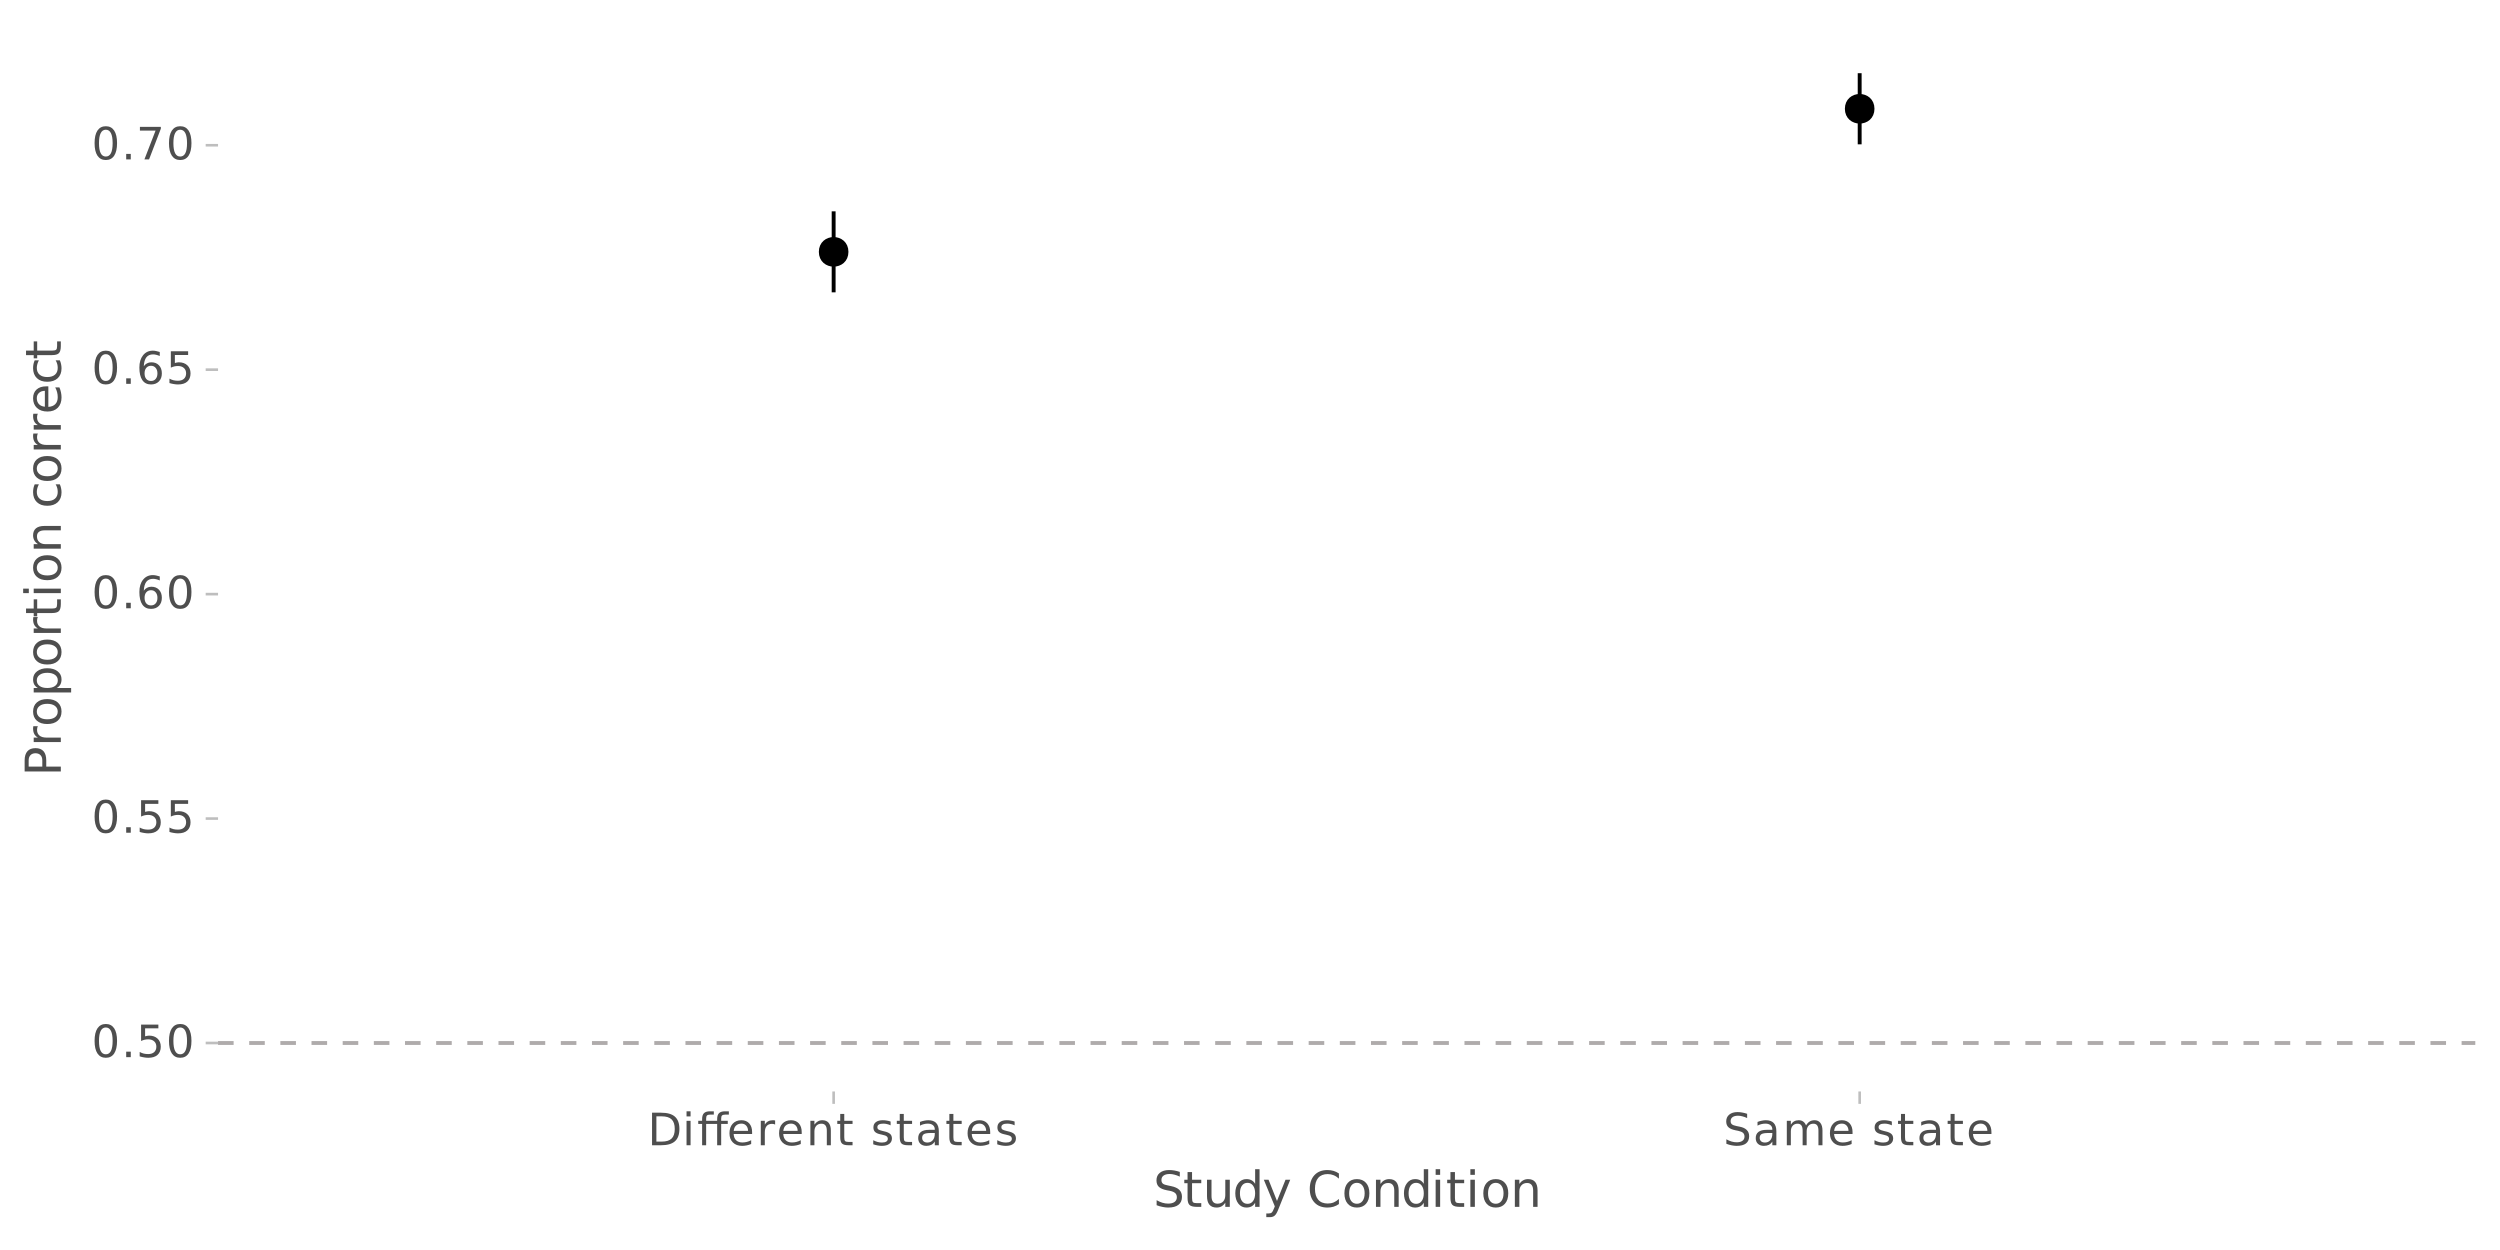
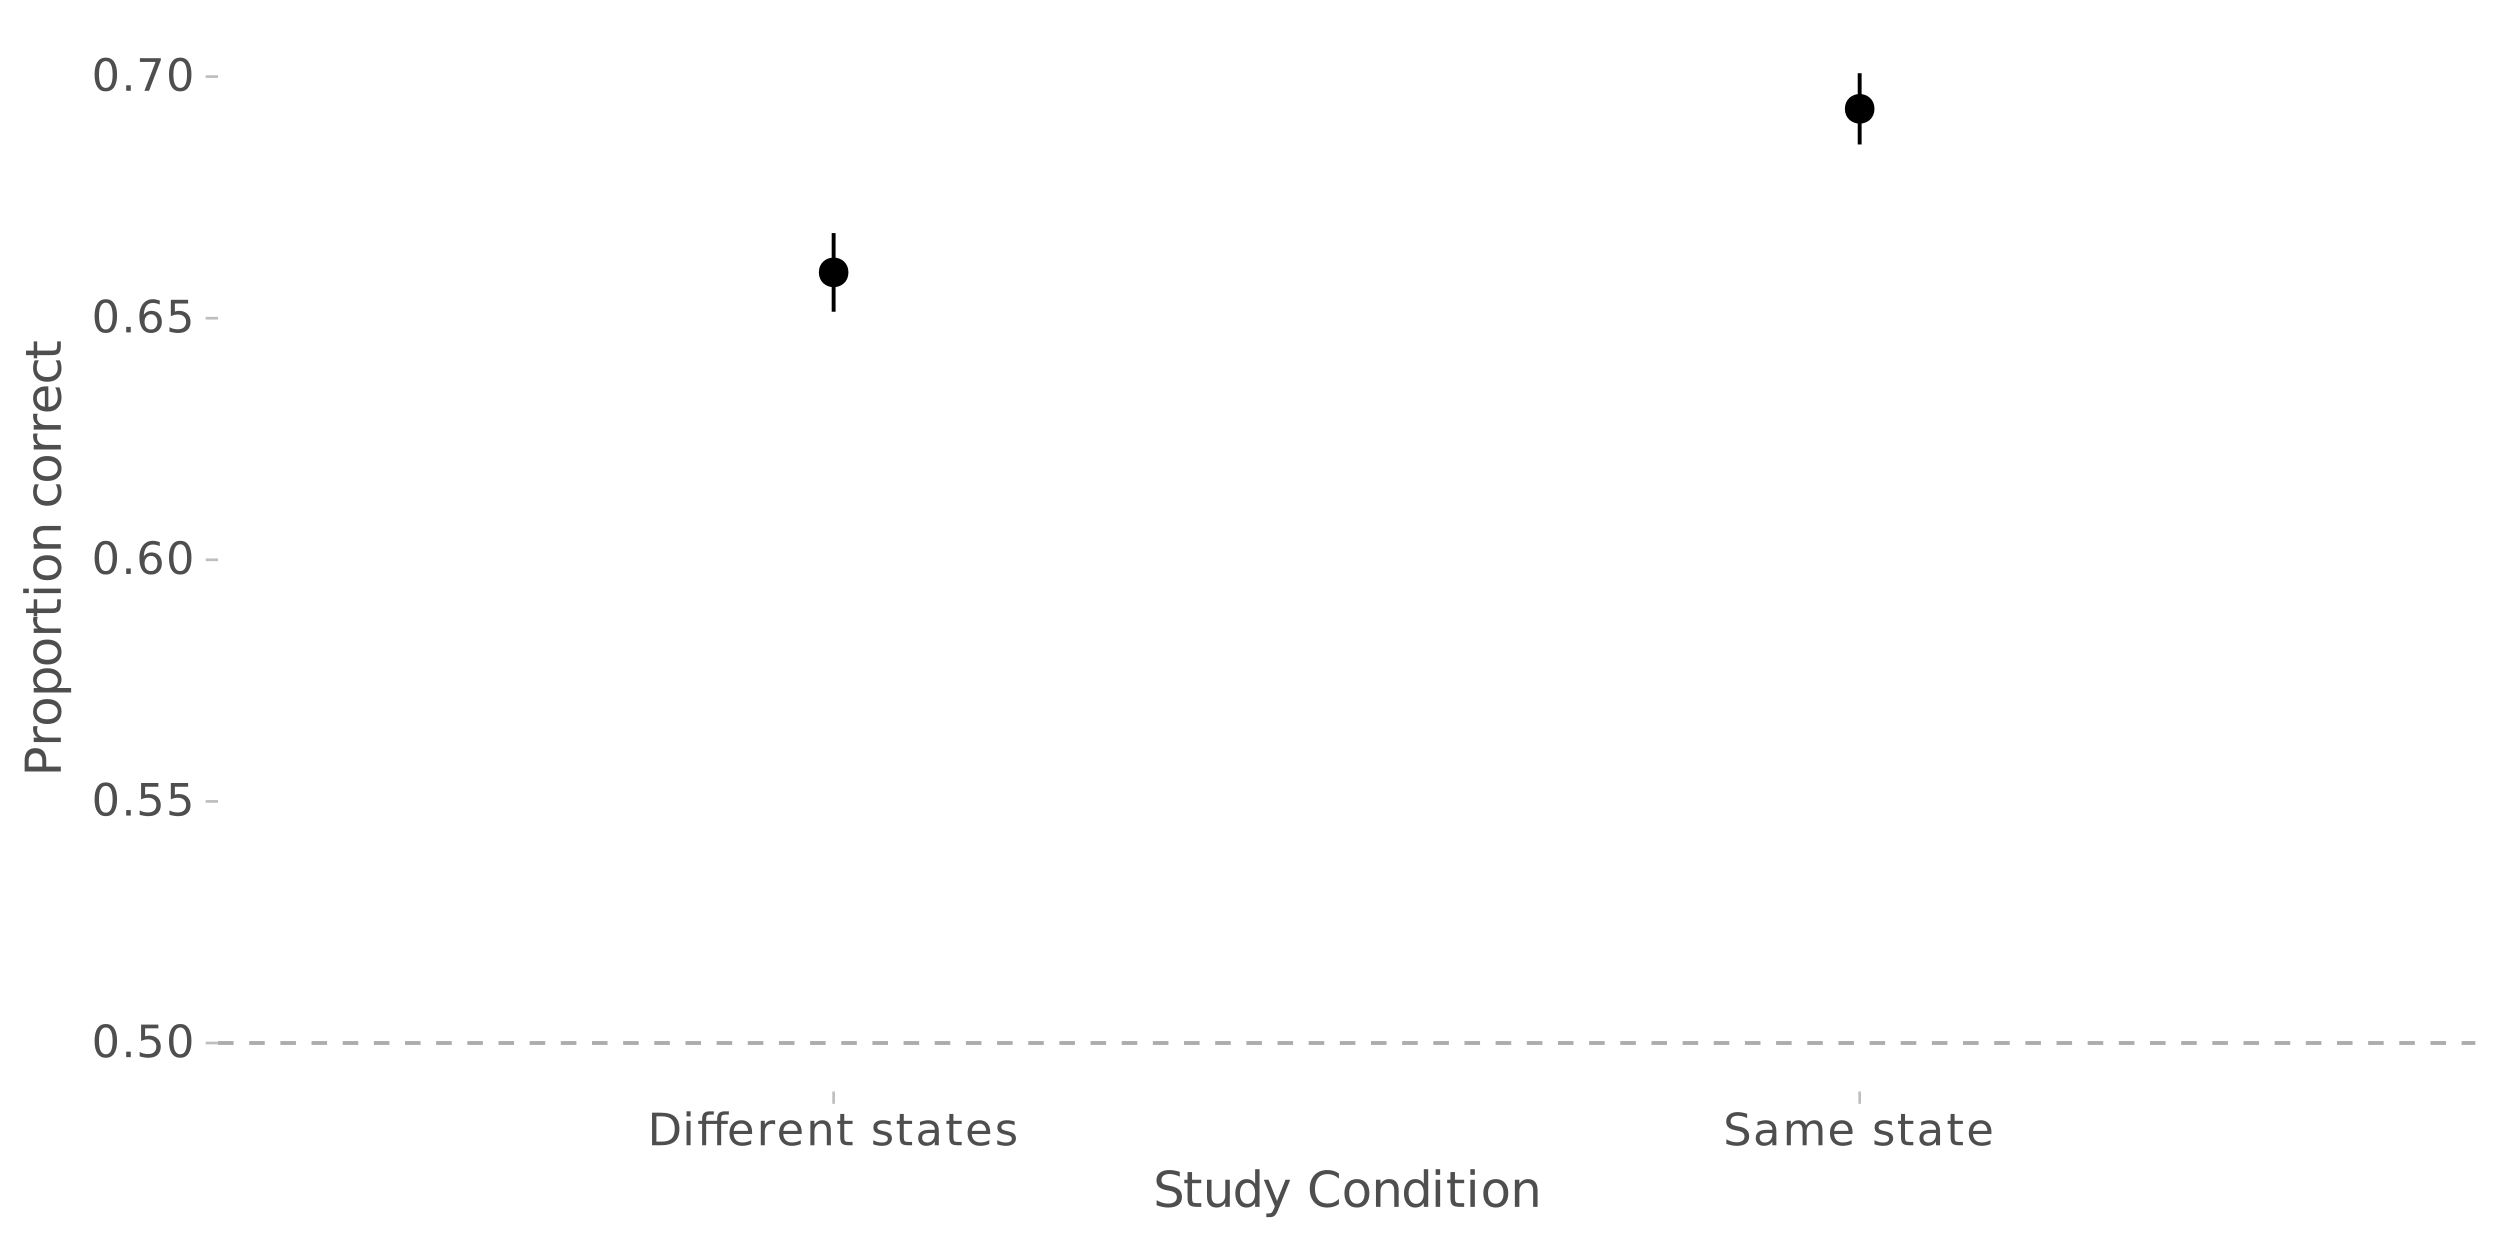
<svg xmlns="http://www.w3.org/2000/svg" xmlns:xlink="http://www.w3.org/1999/xlink" width="504pt" height="252pt" viewBox="0 0 504 252">
  <defs>
    <g>
      <g id="glyph-0-0">
        <path d="M 2.859 -5.984 C 2.398 -5.984 2.055 -5.754 1.828 -5.297 C 1.598 -4.848 1.484 -4.176 1.484 -3.281 C 1.484 -2.375 1.598 -1.695 1.828 -1.25 C 2.055 -0.801 2.398 -0.578 2.859 -0.578 C 3.316 -0.578 3.66 -0.801 3.891 -1.25 C 4.117 -1.695 4.234 -2.375 4.234 -3.281 C 4.234 -4.176 4.117 -4.848 3.891 -5.297 C 3.66 -5.754 3.316 -5.984 2.859 -5.984 Z M 2.859 -6.688 C 3.598 -6.688 4.16 -6.395 4.547 -5.812 C 4.93 -5.227 5.125 -4.383 5.125 -3.281 C 5.125 -2.176 4.93 -1.332 4.547 -0.75 C 4.16 -0.164 3.598 0.125 2.859 0.125 C 2.129 0.125 1.566 -0.164 1.172 -0.75 C 0.785 -1.332 0.594 -2.176 0.594 -3.281 C 0.594 -4.383 0.785 -5.227 1.172 -5.812 C 1.566 -6.395 2.129 -6.688 2.859 -6.688 Z M 2.859 -6.688 " />
      </g>
      <g id="glyph-0-1">
        <path d="M 0.969 -1.109 L 1.891 -1.109 L 1.891 0 L 0.969 0 Z M 0.969 -1.109 " />
      </g>
      <g id="glyph-0-2">
        <path d="M 0.969 -6.562 L 4.453 -6.562 L 4.453 -5.812 L 1.781 -5.812 L 1.781 -4.203 C 1.914 -4.242 2.047 -4.273 2.172 -4.297 C 2.297 -4.328 2.426 -4.344 2.562 -4.344 C 3.289 -4.344 3.867 -4.141 4.297 -3.734 C 4.723 -3.336 4.938 -2.797 4.938 -2.109 C 4.938 -1.398 4.719 -0.848 4.281 -0.453 C 3.844 -0.066 3.223 0.125 2.422 0.125 C 2.148 0.125 1.867 0.098 1.578 0.047 C 1.297 0.004 1 -0.062 0.688 -0.156 L 0.688 -1.047 C 0.957 -0.898 1.234 -0.789 1.516 -0.719 C 1.797 -0.656 2.094 -0.625 2.406 -0.625 C 2.914 -0.625 3.316 -0.754 3.609 -1.016 C 3.898 -1.285 4.047 -1.648 4.047 -2.109 C 4.047 -2.566 3.898 -2.926 3.609 -3.188 C 3.316 -3.457 2.914 -3.594 2.406 -3.594 C 2.164 -3.594 1.926 -3.566 1.688 -3.516 C 1.457 -3.461 1.219 -3.379 0.969 -3.266 Z M 0.969 -6.562 " />
      </g>
      <g id="glyph-0-3">
        <path d="M 2.969 -3.641 C 2.57 -3.641 2.254 -3.5 2.016 -3.219 C 1.785 -2.945 1.672 -2.578 1.672 -2.109 C 1.672 -1.629 1.785 -1.254 2.016 -0.984 C 2.254 -0.711 2.57 -0.578 2.969 -0.578 C 3.363 -0.578 3.676 -0.711 3.906 -0.984 C 4.145 -1.254 4.266 -1.629 4.266 -2.109 C 4.266 -2.578 4.145 -2.945 3.906 -3.219 C 3.676 -3.5 3.363 -3.641 2.969 -3.641 Z M 4.734 -6.422 L 4.734 -5.609 C 4.516 -5.711 4.289 -5.789 4.062 -5.844 C 3.832 -5.906 3.609 -5.938 3.391 -5.938 C 2.797 -5.938 2.344 -5.738 2.031 -5.344 C 1.727 -4.945 1.555 -4.348 1.516 -3.547 C 1.68 -3.797 1.895 -3.988 2.156 -4.125 C 2.414 -4.27 2.707 -4.344 3.031 -4.344 C 3.688 -4.344 4.203 -4.141 4.578 -3.734 C 4.961 -3.336 5.156 -2.797 5.156 -2.109 C 5.156 -1.43 4.957 -0.891 4.562 -0.484 C 4.164 -0.078 3.633 0.125 2.969 0.125 C 2.207 0.125 1.625 -0.164 1.219 -0.75 C 0.82 -1.332 0.625 -2.176 0.625 -3.281 C 0.625 -4.312 0.867 -5.133 1.359 -5.75 C 1.859 -6.375 2.52 -6.688 3.344 -6.688 C 3.57 -6.688 3.797 -6.66 4.016 -6.609 C 4.242 -6.566 4.484 -6.504 4.734 -6.422 Z M 4.734 -6.422 " />
      </g>
      <g id="glyph-0-4">
        <path d="M 0.734 -6.562 L 4.953 -6.562 L 4.953 -6.188 L 2.578 0 L 1.641 0 L 3.891 -5.812 L 0.734 -5.812 Z M 0.734 -6.562 " />
      </g>
      <g id="glyph-0-5">
        <path d="M 1.766 -5.828 L 1.766 -0.734 L 2.844 -0.734 C 3.75 -0.734 4.41 -0.938 4.828 -1.344 C 5.254 -1.75 5.469 -2.395 5.469 -3.281 C 5.469 -4.164 5.254 -4.812 4.828 -5.219 C 4.41 -5.625 3.75 -5.828 2.844 -5.828 Z M 0.891 -6.562 L 2.703 -6.562 C 3.973 -6.562 4.906 -6.297 5.5 -5.766 C 6.102 -5.234 6.406 -4.406 6.406 -3.281 C 6.406 -2.156 6.102 -1.328 5.5 -0.797 C 4.906 -0.266 3.973 0 2.703 0 L 0.891 0 Z M 0.891 -6.562 " />
      </g>
      <g id="glyph-0-6">
        <path d="M 0.844 -4.922 L 1.656 -4.922 L 1.656 0 L 0.844 0 Z M 0.844 -6.844 L 1.656 -6.844 L 1.656 -5.812 L 0.844 -5.812 Z M 0.844 -6.844 " />
      </g>
      <g id="glyph-0-7">
        <path d="M 6.375 -6.844 L 6.375 -6.172 L 5.594 -6.172 C 5.301 -6.172 5.098 -6.109 4.984 -5.984 C 4.879 -5.867 4.828 -5.66 4.828 -5.359 L 4.828 -4.922 L 6.156 -4.922 L 6.156 -4.297 L 4.828 -4.297 L 4.828 0 L 4.016 0 L 4.016 -4.297 L 1.797 -4.297 L 1.797 0 L 0.984 0 L 0.984 -4.297 L 0.203 -4.297 L 0.203 -4.922 L 0.984 -4.922 L 0.984 -5.266 C 0.984 -5.816 1.109 -6.219 1.359 -6.469 C 1.617 -6.719 2.023 -6.844 2.578 -6.844 L 3.344 -6.844 L 3.344 -6.172 L 2.562 -6.172 C 2.27 -6.172 2.066 -6.109 1.953 -5.984 C 1.848 -5.867 1.797 -5.66 1.797 -5.359 L 1.797 -4.922 L 4.016 -4.922 L 4.016 -5.266 C 4.016 -5.816 4.141 -6.219 4.391 -6.469 C 4.648 -6.719 5.055 -6.844 5.609 -6.844 Z M 6.375 -6.844 " />
      </g>
      <g id="glyph-0-8">
        <path d="M 5.062 -2.656 L 5.062 -2.266 L 1.344 -2.266 C 1.375 -1.711 1.539 -1.289 1.844 -1 C 2.145 -0.707 2.562 -0.562 3.094 -0.562 C 3.406 -0.562 3.707 -0.598 4 -0.672 C 4.289 -0.742 4.582 -0.859 4.875 -1.016 L 4.875 -0.25 C 4.582 -0.125 4.281 -0.031 3.969 0.031 C 3.664 0.094 3.359 0.125 3.047 0.125 C 2.266 0.125 1.645 -0.102 1.188 -0.562 C 0.727 -1.02 0.5 -1.633 0.5 -2.406 C 0.5 -3.219 0.711 -3.859 1.141 -4.328 C 1.578 -4.805 2.164 -5.047 2.906 -5.047 C 3.57 -5.047 4.098 -4.832 4.484 -4.406 C 4.867 -3.977 5.062 -3.395 5.062 -2.656 Z M 4.25 -2.906 C 4.238 -3.344 4.113 -3.691 3.875 -3.953 C 3.633 -4.223 3.316 -4.359 2.922 -4.359 C 2.461 -4.359 2.098 -4.227 1.828 -3.969 C 1.555 -3.719 1.398 -3.359 1.359 -2.891 Z M 4.25 -2.906 " />
      </g>
      <g id="glyph-0-9">
        <path d="M 3.703 -4.172 C 3.609 -4.223 3.508 -4.258 3.406 -4.281 C 3.301 -4.301 3.18 -4.312 3.047 -4.312 C 2.586 -4.312 2.234 -4.16 1.984 -3.859 C 1.742 -3.566 1.625 -3.145 1.625 -2.594 L 1.625 0 L 0.812 0 L 0.812 -4.922 L 1.625 -4.922 L 1.625 -4.156 C 1.801 -4.457 2.023 -4.68 2.297 -4.828 C 2.566 -4.973 2.895 -5.047 3.281 -5.047 C 3.344 -5.047 3.406 -5.039 3.469 -5.031 C 3.539 -5.02 3.617 -5.008 3.703 -5 Z M 3.703 -4.172 " />
      </g>
      <g id="glyph-0-10">
        <path d="M 4.938 -2.969 L 4.938 0 L 4.125 0 L 4.125 -2.938 C 4.125 -3.406 4.035 -3.754 3.859 -3.984 C 3.68 -4.223 3.41 -4.344 3.047 -4.344 C 2.609 -4.344 2.258 -4.203 2 -3.922 C 1.75 -3.641 1.625 -3.258 1.625 -2.781 L 1.625 0 L 0.812 0 L 0.812 -4.922 L 1.625 -4.922 L 1.625 -4.156 C 1.82 -4.445 2.051 -4.664 2.312 -4.812 C 2.57 -4.969 2.875 -5.047 3.219 -5.047 C 3.781 -5.047 4.207 -4.867 4.5 -4.516 C 4.789 -4.16 4.938 -3.645 4.938 -2.969 Z M 4.938 -2.969 " />
      </g>
      <g id="glyph-0-11">
        <path d="M 1.641 -6.312 L 1.641 -4.922 L 3.312 -4.922 L 3.312 -4.297 L 1.641 -4.297 L 1.641 -1.625 C 1.641 -1.219 1.695 -0.957 1.812 -0.844 C 1.926 -0.727 2.148 -0.672 2.484 -0.672 L 3.312 -0.672 L 3.312 0 L 2.484 0 C 1.859 0 1.426 -0.113 1.188 -0.344 C 0.945 -0.582 0.828 -1.008 0.828 -1.625 L 0.828 -4.297 L 0.234 -4.297 L 0.234 -4.922 L 0.828 -4.922 L 0.828 -6.312 Z M 1.641 -6.312 " />
      </g>
      <g id="glyph-0-12">
</g>
      <g id="glyph-0-13">
        <path d="M 3.984 -4.781 L 3.984 -4.016 C 3.754 -4.129 3.516 -4.211 3.266 -4.266 C 3.023 -4.328 2.773 -4.359 2.516 -4.359 C 2.109 -4.359 1.805 -4.297 1.609 -4.172 C 1.41 -4.055 1.312 -3.875 1.312 -3.625 C 1.312 -3.438 1.379 -3.289 1.516 -3.188 C 1.66 -3.082 1.953 -2.977 2.391 -2.875 L 2.656 -2.812 C 3.238 -2.688 3.648 -2.508 3.891 -2.281 C 4.129 -2.062 4.25 -1.754 4.25 -1.359 C 4.25 -0.898 4.066 -0.535 3.703 -0.266 C 3.348 -0.004 2.852 0.125 2.219 0.125 C 1.945 0.125 1.672 0.098 1.391 0.047 C 1.109 -0.004 0.805 -0.082 0.484 -0.188 L 0.484 -1.016 C 0.785 -0.859 1.082 -0.738 1.375 -0.656 C 1.664 -0.582 1.953 -0.547 2.234 -0.547 C 2.609 -0.547 2.898 -0.609 3.109 -0.734 C 3.316 -0.867 3.422 -1.055 3.422 -1.297 C 3.422 -1.516 3.344 -1.68 3.188 -1.797 C 3.039 -1.922 2.719 -2.035 2.219 -2.141 L 1.938 -2.203 C 1.438 -2.305 1.07 -2.469 0.844 -2.688 C 0.625 -2.906 0.516 -3.207 0.516 -3.594 C 0.516 -4.051 0.676 -4.406 1 -4.656 C 1.332 -4.914 1.801 -5.047 2.406 -5.047 C 2.707 -5.047 2.988 -5.02 3.25 -4.969 C 3.52 -4.926 3.766 -4.863 3.984 -4.781 Z M 3.984 -4.781 " />
      </g>
      <g id="glyph-0-14">
        <path d="M 3.078 -2.469 C 2.43 -2.469 1.977 -2.395 1.719 -2.25 C 1.469 -2.102 1.344 -1.848 1.344 -1.484 C 1.344 -1.203 1.438 -0.973 1.625 -0.797 C 1.82 -0.629 2.082 -0.547 2.406 -0.547 C 2.852 -0.547 3.211 -0.703 3.484 -1.016 C 3.754 -1.336 3.891 -1.766 3.891 -2.297 L 3.891 -2.469 Z M 4.703 -2.812 L 4.703 0 L 3.891 0 L 3.891 -0.75 C 3.703 -0.445 3.469 -0.223 3.188 -0.078 C 2.914 0.055 2.582 0.125 2.188 0.125 C 1.688 0.125 1.285 -0.016 0.984 -0.297 C 0.691 -0.578 0.547 -0.957 0.547 -1.438 C 0.547 -1.988 0.727 -2.406 1.094 -2.688 C 1.469 -2.969 2.02 -3.109 2.75 -3.109 L 3.891 -3.109 L 3.891 -3.188 C 3.891 -3.562 3.766 -3.848 3.516 -4.047 C 3.273 -4.254 2.93 -4.359 2.484 -4.359 C 2.203 -4.359 1.926 -4.32 1.656 -4.25 C 1.395 -4.188 1.145 -4.086 0.906 -3.953 L 0.906 -4.703 C 1.195 -4.816 1.484 -4.898 1.766 -4.953 C 2.047 -5.016 2.316 -5.047 2.578 -5.047 C 3.285 -5.047 3.816 -4.859 4.172 -4.484 C 4.523 -4.117 4.703 -3.562 4.703 -2.812 Z M 4.703 -2.812 " />
      </g>
      <g id="glyph-0-15">
        <path d="M 4.812 -6.344 L 4.812 -5.484 C 4.477 -5.641 4.16 -5.754 3.859 -5.828 C 3.566 -5.91 3.281 -5.953 3 -5.953 C 2.508 -5.953 2.133 -5.859 1.875 -5.672 C 1.613 -5.484 1.484 -5.219 1.484 -4.875 C 1.484 -4.582 1.57 -4.363 1.75 -4.219 C 1.926 -4.07 2.254 -3.953 2.734 -3.859 L 3.281 -3.75 C 3.938 -3.625 4.422 -3.398 4.734 -3.078 C 5.055 -2.766 5.219 -2.344 5.219 -1.812 C 5.219 -1.176 5.004 -0.691 4.578 -0.359 C 4.148 -0.035 3.523 0.125 2.703 0.125 C 2.391 0.125 2.055 0.086 1.703 0.016 C 1.359 -0.047 1 -0.148 0.625 -0.297 L 0.625 -1.203 C 0.977 -1.004 1.328 -0.852 1.672 -0.75 C 2.023 -0.645 2.367 -0.594 2.703 -0.594 C 3.203 -0.594 3.586 -0.691 3.859 -0.891 C 4.141 -1.086 4.281 -1.375 4.281 -1.75 C 4.281 -2.07 4.18 -2.32 3.984 -2.5 C 3.785 -2.676 3.461 -2.812 3.016 -2.906 L 2.469 -3.016 C 1.812 -3.148 1.332 -3.359 1.031 -3.641 C 0.738 -3.922 0.594 -4.312 0.594 -4.812 C 0.594 -5.383 0.797 -5.836 1.203 -6.172 C 1.609 -6.516 2.172 -6.688 2.891 -6.688 C 3.203 -6.688 3.516 -6.656 3.828 -6.594 C 4.148 -6.539 4.477 -6.457 4.812 -6.344 Z M 4.812 -6.344 " />
      </g>
      <g id="glyph-0-16">
        <path d="M 4.688 -3.984 C 4.883 -4.336 5.125 -4.602 5.406 -4.781 C 5.688 -4.957 6.02 -5.047 6.406 -5.047 C 6.914 -5.047 7.305 -4.863 7.578 -4.5 C 7.859 -4.145 8 -3.633 8 -2.969 L 8 0 L 7.188 0 L 7.188 -2.938 C 7.188 -3.414 7.102 -3.77 6.938 -4 C 6.77 -4.227 6.516 -4.344 6.172 -4.344 C 5.754 -4.344 5.422 -4.203 5.172 -3.922 C 4.93 -3.641 4.812 -3.258 4.812 -2.781 L 4.812 0 L 4 0 L 4 -2.938 C 4 -3.414 3.914 -3.77 3.75 -4 C 3.582 -4.227 3.328 -4.344 2.984 -4.344 C 2.566 -4.344 2.234 -4.203 1.984 -3.922 C 1.742 -3.641 1.625 -3.258 1.625 -2.781 L 1.625 0 L 0.812 0 L 0.812 -4.922 L 1.625 -4.922 L 1.625 -4.156 C 1.812 -4.457 2.035 -4.68 2.297 -4.828 C 2.555 -4.973 2.863 -5.047 3.219 -5.047 C 3.57 -5.047 3.875 -4.953 4.125 -4.766 C 4.375 -4.586 4.562 -4.328 4.688 -3.984 Z M 4.688 -3.984 " />
      </g>
      <g id="glyph-1-0">
        <path d="M 5.359 -7.047 L 5.359 -6.094 C 4.984 -6.27 4.629 -6.398 4.297 -6.484 C 3.961 -6.578 3.641 -6.625 3.328 -6.625 C 2.797 -6.625 2.383 -6.52 2.094 -6.312 C 1.801 -6.102 1.656 -5.805 1.656 -5.422 C 1.656 -5.098 1.75 -4.852 1.938 -4.688 C 2.133 -4.52 2.504 -4.391 3.047 -4.297 L 3.641 -4.172 C 4.367 -4.023 4.91 -3.773 5.266 -3.422 C 5.617 -3.078 5.797 -2.609 5.797 -2.016 C 5.797 -1.305 5.555 -0.77 5.078 -0.406 C 4.609 -0.039 3.914 0.141 3 0.141 C 2.656 0.141 2.285 0.098 1.891 0.016 C 1.504 -0.055 1.102 -0.172 0.688 -0.328 L 0.688 -1.344 C 1.094 -1.113 1.484 -0.941 1.859 -0.828 C 2.242 -0.711 2.625 -0.656 3 -0.656 C 3.562 -0.656 3.992 -0.766 4.297 -0.984 C 4.609 -1.211 4.766 -1.531 4.766 -1.938 C 4.766 -2.289 4.656 -2.566 4.438 -2.766 C 4.219 -2.973 3.852 -3.129 3.344 -3.234 L 2.75 -3.344 C 2.008 -3.488 1.473 -3.719 1.141 -4.031 C 0.816 -4.344 0.656 -4.781 0.656 -5.344 C 0.656 -5.988 0.879 -6.492 1.328 -6.859 C 1.785 -7.234 2.414 -7.422 3.219 -7.422 C 3.562 -7.422 3.91 -7.391 4.266 -7.328 C 4.617 -7.266 4.984 -7.172 5.359 -7.047 Z M 5.359 -7.047 " />
      </g>
      <g id="glyph-1-1">
        <path d="M 1.828 -7.016 L 1.828 -5.469 L 3.688 -5.469 L 3.688 -4.766 L 1.828 -4.766 L 1.828 -1.797 C 1.828 -1.359 1.891 -1.07 2.016 -0.938 C 2.141 -0.812 2.391 -0.75 2.766 -0.75 L 3.688 -0.75 L 3.688 0 L 2.766 0 C 2.066 0 1.582 -0.129 1.312 -0.391 C 1.051 -0.648 0.922 -1.117 0.922 -1.797 L 0.922 -4.766 L 0.266 -4.766 L 0.266 -5.469 L 0.922 -5.469 L 0.922 -7.016 Z M 1.828 -7.016 " />
      </g>
      <g id="glyph-1-2">
        <path d="M 0.844 -2.156 L 0.844 -5.469 L 1.75 -5.469 L 1.75 -2.188 C 1.75 -1.676 1.848 -1.289 2.047 -1.031 C 2.254 -0.77 2.555 -0.641 2.953 -0.641 C 3.441 -0.641 3.828 -0.789 4.109 -1.094 C 4.391 -1.406 4.531 -1.832 4.531 -2.375 L 4.531 -5.469 L 5.438 -5.469 L 5.438 0 L 4.531 0 L 4.531 -0.844 C 4.312 -0.508 4.055 -0.258 3.766 -0.094 C 3.484 0.062 3.148 0.141 2.766 0.141 C 2.141 0.141 1.66 -0.051 1.328 -0.438 C 1.004 -0.832 0.844 -1.406 0.844 -2.156 Z M 3.109 -5.594 Z M 3.109 -5.594 " />
      </g>
      <g id="glyph-1-3">
        <path d="M 4.547 -4.641 L 4.547 -7.594 L 5.438 -7.594 L 5.438 0 L 4.547 0 L 4.547 -0.828 C 4.359 -0.492 4.117 -0.25 3.828 -0.094 C 3.535 0.062 3.188 0.141 2.781 0.141 C 2.125 0.141 1.586 -0.117 1.172 -0.641 C 0.754 -1.172 0.547 -1.867 0.547 -2.734 C 0.547 -3.586 0.754 -4.273 1.172 -4.797 C 1.586 -5.328 2.125 -5.594 2.781 -5.594 C 3.188 -5.594 3.535 -5.516 3.828 -5.359 C 4.117 -5.203 4.359 -4.961 4.547 -4.641 Z M 1.484 -2.734 C 1.484 -2.066 1.617 -1.547 1.891 -1.172 C 2.16 -0.797 2.535 -0.609 3.016 -0.609 C 3.484 -0.609 3.852 -0.797 4.125 -1.172 C 4.406 -1.547 4.547 -2.066 4.547 -2.734 C 4.547 -3.391 4.406 -3.906 4.125 -4.281 C 3.852 -4.656 3.484 -4.844 3.016 -4.844 C 2.535 -4.844 2.16 -4.656 1.891 -4.281 C 1.617 -3.906 1.484 -3.391 1.484 -2.734 Z M 1.484 -2.734 " />
      </g>
      <g id="glyph-1-4">
        <path d="M 3.219 0.516 C 2.969 1.16 2.719 1.582 2.469 1.781 C 2.227 1.977 1.91 2.078 1.516 2.078 L 0.797 2.078 L 0.797 1.328 L 1.312 1.328 C 1.562 1.328 1.754 1.27 1.891 1.156 C 2.023 1.039 2.176 0.766 2.344 0.328 L 2.516 -0.094 L 0.297 -5.469 L 1.25 -5.469 L 2.953 -1.188 L 4.672 -5.469 L 5.625 -5.469 Z M 3.219 0.516 " />
      </g>
      <g id="glyph-1-5">
</g>
      <g id="glyph-1-6">
        <path d="M 6.438 -6.734 L 6.438 -5.688 C 6.102 -6 5.75 -6.227 5.375 -6.375 C 5 -6.531 4.602 -6.609 4.188 -6.609 C 3.352 -6.609 2.711 -6.352 2.266 -5.844 C 1.828 -5.332 1.609 -4.598 1.609 -3.641 C 1.609 -2.68 1.828 -1.945 2.266 -1.438 C 2.711 -0.926 3.352 -0.672 4.188 -0.672 C 4.602 -0.672 5 -0.742 5.375 -0.891 C 5.75 -1.047 6.102 -1.281 6.438 -1.594 L 6.438 -0.562 C 6.094 -0.32 5.727 -0.145 5.344 -0.031 C 4.957 0.082 4.551 0.141 4.125 0.141 C 3.02 0.141 2.148 -0.195 1.516 -0.875 C 0.879 -1.551 0.562 -2.473 0.562 -3.641 C 0.562 -4.805 0.879 -5.727 1.516 -6.406 C 2.148 -7.082 3.02 -7.422 4.125 -7.422 C 4.562 -7.422 4.973 -7.363 5.359 -7.25 C 5.742 -7.133 6.102 -6.961 6.438 -6.734 Z M 6.438 -6.734 " />
      </g>
      <g id="glyph-1-7">
        <path d="M 3.062 -4.844 C 2.582 -4.844 2.203 -4.656 1.922 -4.281 C 1.641 -3.906 1.5 -3.391 1.5 -2.734 C 1.5 -2.078 1.633 -1.562 1.906 -1.188 C 2.188 -0.812 2.57 -0.625 3.062 -0.625 C 3.539 -0.625 3.922 -0.812 4.203 -1.188 C 4.484 -1.562 4.625 -2.078 4.625 -2.734 C 4.625 -3.379 4.484 -3.891 4.203 -4.266 C 3.922 -4.648 3.539 -4.844 3.062 -4.844 Z M 3.062 -5.594 C 3.844 -5.594 4.457 -5.336 4.906 -4.828 C 5.352 -4.328 5.578 -3.629 5.578 -2.734 C 5.578 -1.836 5.352 -1.133 4.906 -0.625 C 4.457 -0.113 3.844 0.141 3.062 0.141 C 2.281 0.141 1.664 -0.113 1.219 -0.625 C 0.77 -1.133 0.547 -1.836 0.547 -2.734 C 0.547 -3.629 0.77 -4.328 1.219 -4.828 C 1.664 -5.336 2.281 -5.594 3.062 -5.594 Z M 3.062 -5.594 " />
      </g>
      <g id="glyph-1-8">
        <path d="M 5.484 -3.297 L 5.484 0 L 4.594 0 L 4.594 -3.266 C 4.594 -3.785 4.488 -4.172 4.281 -4.422 C 4.082 -4.68 3.781 -4.812 3.375 -4.812 C 2.895 -4.812 2.516 -4.656 2.234 -4.344 C 1.953 -4.039 1.812 -3.625 1.812 -3.094 L 1.812 0 L 0.906 0 L 0.906 -5.469 L 1.812 -5.469 L 1.812 -4.625 C 2.031 -4.945 2.285 -5.188 2.578 -5.344 C 2.867 -5.508 3.203 -5.594 3.578 -5.594 C 4.203 -5.594 4.676 -5.398 5 -5.016 C 5.32 -4.629 5.484 -4.055 5.484 -3.297 Z M 5.484 -3.297 " />
      </g>
      <g id="glyph-1-9">
        <path d="M 0.938 -5.469 L 1.844 -5.469 L 1.844 0 L 0.938 0 Z M 0.938 -7.594 L 1.844 -7.594 L 1.844 -6.453 L 0.938 -6.453 Z M 0.938 -7.594 " />
      </g>
      <g id="glyph-2-0">
        <path d="M -6.484 -1.969 L -3.734 -1.969 L -3.734 -3.203 C -3.734 -3.66 -3.852 -4.016 -4.094 -4.266 C -4.332 -4.523 -4.672 -4.656 -5.109 -4.656 C -5.547 -4.656 -5.883 -4.523 -6.125 -4.266 C -6.363 -4.016 -6.484 -3.66 -6.484 -3.203 Z M -7.297 -0.984 L -7.297 -3.203 C -7.297 -4.023 -7.109 -4.645 -6.734 -5.062 C -6.367 -5.477 -5.828 -5.688 -5.109 -5.688 C -4.391 -5.688 -3.848 -5.477 -3.484 -5.062 C -3.117 -4.645 -2.938 -4.023 -2.938 -3.203 L -2.938 -1.969 L 0 -1.969 L 0 -0.984 Z M -7.297 -0.984 " />
      </g>
      <g id="glyph-2-1">
        <path d="M -4.625 -4.109 C -4.688 -4.004 -4.727 -3.895 -4.75 -3.781 C -4.781 -3.664 -4.797 -3.535 -4.797 -3.391 C -4.797 -2.879 -4.629 -2.488 -4.297 -2.219 C -3.973 -1.945 -3.5 -1.812 -2.875 -1.812 L 0 -1.812 L 0 -0.906 L -5.469 -0.906 L -5.469 -1.812 L -4.625 -1.812 C -4.957 -2 -5.203 -2.242 -5.359 -2.547 C -5.516 -2.848 -5.594 -3.219 -5.594 -3.656 C -5.594 -3.719 -5.586 -3.785 -5.578 -3.859 C -5.578 -3.93 -5.566 -4.016 -5.547 -4.109 Z M -4.625 -4.109 " />
      </g>
      <g id="glyph-2-2">
        <path d="M -4.844 -3.062 C -4.844 -2.582 -4.656 -2.203 -4.281 -1.922 C -3.906 -1.641 -3.391 -1.5 -2.734 -1.5 C -2.078 -1.5 -1.562 -1.633 -1.188 -1.906 C -0.812 -2.188 -0.625 -2.57 -0.625 -3.062 C -0.625 -3.539 -0.812 -3.922 -1.188 -4.203 C -1.562 -4.484 -2.078 -4.625 -2.734 -4.625 C -3.379 -4.625 -3.891 -4.484 -4.266 -4.203 C -4.648 -3.922 -4.844 -3.539 -4.844 -3.062 Z M -5.594 -3.062 C -5.594 -3.844 -5.336 -4.457 -4.828 -4.906 C -4.328 -5.352 -3.629 -5.578 -2.734 -5.578 C -1.836 -5.578 -1.133 -5.352 -0.625 -4.906 C -0.113 -4.457 0.141 -3.844 0.141 -3.062 C 0.141 -2.281 -0.113 -1.664 -0.625 -1.219 C -1.133 -0.77 -1.836 -0.547 -2.734 -0.547 C -3.629 -0.547 -4.328 -0.77 -4.828 -1.219 C -5.336 -1.664 -5.594 -2.281 -5.594 -3.062 Z M -5.594 -3.062 " />
      </g>
      <g id="glyph-2-3">
        <path d="M -0.828 -1.812 L 2.078 -1.812 L 2.078 -0.906 L -5.469 -0.906 L -5.469 -1.812 L -4.641 -1.812 C -4.961 -2 -5.203 -2.234 -5.359 -2.516 C -5.516 -2.805 -5.594 -3.156 -5.594 -3.562 C -5.594 -4.227 -5.328 -4.766 -4.797 -5.172 C -4.273 -5.586 -3.586 -5.797 -2.734 -5.797 C -1.867 -5.797 -1.172 -5.586 -0.641 -5.172 C -0.117 -4.766 0.141 -4.227 0.141 -3.562 C 0.141 -3.156 0.062 -2.805 -0.094 -2.516 C -0.25 -2.234 -0.492 -2 -0.828 -1.812 Z M -2.734 -4.875 C -3.391 -4.875 -3.906 -4.734 -4.281 -4.453 C -4.656 -4.18 -4.844 -3.812 -4.844 -3.344 C -4.844 -2.863 -4.656 -2.488 -4.281 -2.219 C -3.906 -1.945 -3.391 -1.812 -2.734 -1.812 C -2.066 -1.812 -1.547 -1.945 -1.172 -2.219 C -0.797 -2.488 -0.609 -2.863 -0.609 -3.344 C -0.609 -3.812 -0.797 -4.18 -1.172 -4.453 C -1.547 -4.734 -2.066 -4.875 -2.734 -4.875 Z M -2.734 -4.875 " />
      </g>
      <g id="glyph-2-4">
        <path d="M -7.016 -1.828 L -5.469 -1.828 L -5.469 -3.688 L -4.766 -3.688 L -4.766 -1.828 L -1.797 -1.828 C -1.359 -1.828 -1.07 -1.891 -0.938 -2.016 C -0.812 -2.141 -0.75 -2.391 -0.75 -2.766 L -0.75 -3.688 L 0 -3.688 L 0 -2.766 C 0 -2.066 -0.129 -1.582 -0.391 -1.312 C -0.648 -1.051 -1.117 -0.922 -1.797 -0.922 L -4.766 -0.922 L -4.766 -0.266 L -5.469 -0.266 L -5.469 -0.922 L -7.016 -0.922 Z M -7.016 -1.828 " />
      </g>
      <g id="glyph-2-5">
        <path d="M -5.469 -0.938 L -5.469 -1.844 L 0 -1.844 L 0 -0.938 Z M -7.594 -0.938 L -7.594 -1.844 L -6.453 -1.844 L -6.453 -0.938 Z M -7.594 -0.938 " />
      </g>
      <g id="glyph-2-6">
        <path d="M -3.297 -5.484 L 0 -5.484 L 0 -4.594 L -3.266 -4.594 C -3.785 -4.594 -4.172 -4.488 -4.422 -4.281 C -4.68 -4.082 -4.812 -3.781 -4.812 -3.375 C -4.812 -2.895 -4.656 -2.516 -4.344 -2.234 C -4.039 -1.953 -3.625 -1.812 -3.094 -1.812 L 0 -1.812 L 0 -0.906 L -5.469 -0.906 L -5.469 -1.812 L -4.625 -1.812 C -4.945 -2.031 -5.188 -2.285 -5.344 -2.578 C -5.508 -2.867 -5.594 -3.203 -5.594 -3.578 C -5.594 -4.203 -5.398 -4.676 -5.016 -5 C -4.629 -5.32 -4.055 -5.484 -3.297 -5.484 Z M -3.297 -5.484 " />
      </g>
      <g id="glyph-2-7">
</g>
      <g id="glyph-2-8">
        <path d="M -5.266 -4.875 L -4.422 -4.875 C -4.555 -4.625 -4.66 -4.367 -4.734 -4.109 C -4.805 -3.859 -4.844 -3.602 -4.844 -3.344 C -4.844 -2.758 -4.656 -2.305 -4.281 -1.984 C -3.914 -1.66 -3.398 -1.5 -2.734 -1.5 C -2.066 -1.5 -1.547 -1.66 -1.172 -1.984 C -0.805 -2.305 -0.625 -2.758 -0.625 -3.344 C -0.625 -3.602 -0.656 -3.859 -0.719 -4.109 C -0.789 -4.367 -0.898 -4.625 -1.047 -4.875 L -0.203 -4.875 C -0.086 -4.625 -0.004 -4.363 0.047 -4.094 C 0.109 -3.832 0.141 -3.551 0.141 -3.25 C 0.141 -2.414 -0.113 -1.754 -0.625 -1.266 C -1.145 -0.785 -1.848 -0.547 -2.734 -0.547 C -3.617 -0.547 -4.316 -0.789 -4.828 -1.281 C -5.336 -1.77 -5.594 -2.441 -5.594 -3.297 C -5.594 -3.578 -5.566 -3.848 -5.516 -4.109 C -5.461 -4.367 -5.379 -4.625 -5.266 -4.875 Z M -5.266 -4.875 " />
      </g>
      <g id="glyph-2-9">
        <path d="M -2.953 -5.625 L -2.516 -5.625 L -2.516 -1.484 C -1.898 -1.523 -1.43 -1.711 -1.109 -2.047 C -0.785 -2.379 -0.625 -2.844 -0.625 -3.438 C -0.625 -3.781 -0.664 -4.113 -0.75 -4.438 C -0.832 -4.77 -0.957 -5.094 -1.125 -5.406 L -0.281 -5.406 C -0.145 -5.082 -0.039 -4.75 0.031 -4.406 C 0.102 -4.07 0.141 -3.734 0.141 -3.391 C 0.141 -2.516 -0.109 -1.82 -0.609 -1.312 C -1.117 -0.801 -1.812 -0.547 -2.688 -0.547 C -3.582 -0.547 -4.289 -0.785 -4.812 -1.266 C -5.332 -1.754 -5.594 -2.41 -5.594 -3.234 C -5.594 -3.973 -5.359 -4.555 -4.891 -4.984 C -4.422 -5.41 -3.773 -5.625 -2.953 -5.625 Z M -3.219 -4.719 C -3.707 -4.719 -4.098 -4.582 -4.391 -4.312 C -4.691 -4.039 -4.844 -3.688 -4.844 -3.25 C -4.844 -2.738 -4.695 -2.332 -4.406 -2.031 C -4.125 -1.738 -3.727 -1.566 -3.219 -1.516 Z M -3.219 -4.719 " />
      </g>
    </g>
    <clipPath id="clip-0">
      <path clip-rule="nonzero" d="M 43.957 4.98 L 499.02 4.98 L 499.02 220.043 L 43.957 220.043 Z M 43.957 4.98 " />
    </clipPath>
    <clipPath id="clip-1">
      <path clip-rule="nonzero" d="M 43.957 209 L 499.02 209 L 499.02 211 L 43.957 211 Z M 43.957 209 " />
    </clipPath>
  </defs>
  <rect x="-50.4" y="-25.2" width="604.8" height="302.4" fill="rgb(100%, 100%, 100%)" fill-opacity="1" />
  <g clip-path="url(#clip-0)">
    <path fill-rule="nonzero" fill="rgb(100%, 100%, 100%)" fill-opacity="1" d="M 43.957 220.043 L 499.02 220.043 L 499.02 4.98 L 43.957 4.98 Z M 43.957 220.043 " />
  </g>
-   <path fill="none" stroke-width="0.785" stroke-linecap="butt" stroke-linejoin="round" stroke="rgb(0%, 0%, 0%)" stroke-opacity="1" stroke-miterlimit="10" d="M 168.062 58.938 L 168.062 42.609 " />
-   <path fill="none" stroke-width="0.785" stroke-linecap="butt" stroke-linejoin="round" stroke="rgb(0%, 0%, 0%)" stroke-opacity="1" stroke-miterlimit="10" d="M 374.91 29.102 L 374.91 14.758 " />
-   <path fill-rule="nonzero" fill="rgb(0%, 0%, 0%)" fill-opacity="1" stroke-width="1.043" stroke-linecap="round" stroke-linejoin="round" stroke="rgb(0%, 0%, 0%)" stroke-opacity="1" stroke-miterlimit="10" d="M 170.523 50.773 C 170.523 54.055 165.602 54.055 165.602 50.773 C 165.602 47.492 170.523 47.492 170.523 50.773 " />
-   <path fill-rule="nonzero" fill="rgb(0%, 0%, 0%)" fill-opacity="1" stroke-width="1.043" stroke-linecap="round" stroke-linejoin="round" stroke="rgb(0%, 0%, 0%)" stroke-opacity="1" stroke-miterlimit="10" d="M 377.371 21.93 C 377.371 25.211 372.449 25.211 372.449 21.93 C 372.449 18.648 377.371 18.648 377.371 21.93 " />
+   <path fill="none" stroke-width="0.785" stroke-linecap="butt" stroke-linejoin="round" stroke="rgb(0%, 0%, 0%)" stroke-opacity="1" stroke-miterlimit="10" d="M 374.91 29.121 L 374.91 14.758 " />
+   <path fill="none" stroke-width="0.785" stroke-linecap="butt" stroke-linejoin="round" stroke="rgb(0%, 0%, 0%)" stroke-opacity="1" stroke-miterlimit="10" d="M 168.062 62.84 L 168.062 46.98 " />
+   <path fill-rule="nonzero" fill="rgb(0%, 0%, 0%)" fill-opacity="1" stroke-width="1.043" stroke-linecap="round" stroke-linejoin="round" stroke="rgb(0%, 0%, 0%)" stroke-opacity="1" stroke-miterlimit="10" d="M 377.371 21.938 C 377.371 25.223 372.449 25.223 372.449 21.938 C 372.449 18.656 377.371 18.656 377.371 21.938 " />
+   <path fill-rule="nonzero" fill="rgb(0%, 0%, 0%)" fill-opacity="1" stroke-width="1.043" stroke-linecap="round" stroke-linejoin="round" stroke="rgb(0%, 0%, 0%)" stroke-opacity="1" stroke-miterlimit="10" d="M 170.523 54.91 C 170.523 58.191 165.602 58.191 165.602 54.91 C 165.602 51.629 170.523 51.629 170.523 54.91 " />
  <g clip-path="url(#clip-1)">
    <path fill="none" stroke-width="0.785" stroke-linecap="butt" stroke-linejoin="round" stroke="rgb(68.627%, 67.059%, 67.059%)" stroke-opacity="1" stroke-dasharray="3.141 3.141" stroke-miterlimit="10" d="M 43.957 210.27 L 499.02 210.27 " />
  </g>
  <g fill="rgb(30.588%, 30.588%, 30.588%)" fill-opacity="1">
    <use xlink:href="#glyph-0-0" x="18.473" y="213.124" />
    <use xlink:href="#glyph-0-1" x="24.473" y="213.124" />
    <use xlink:href="#glyph-0-2" x="27.473" y="213.124" />
    <use xlink:href="#glyph-0-0" x="33.473" y="213.124" />
  </g>
  <g fill="rgb(30.588%, 30.588%, 30.588%)" fill-opacity="1">
-     <use xlink:href="#glyph-0-0" x="18.473" y="167.878" />
-     <use xlink:href="#glyph-0-1" x="24.473" y="167.878" />
-     <use xlink:href="#glyph-0-2" x="27.473" y="167.878" />
-     <use xlink:href="#glyph-0-2" x="33.473" y="167.878" />
-   </g>
-   <g fill="rgb(30.588%, 30.588%, 30.588%)" fill-opacity="1">
-     <use xlink:href="#glyph-0-0" x="18.473" y="122.628" />
-     <use xlink:href="#glyph-0-1" x="24.473" y="122.628" />
-     <use xlink:href="#glyph-0-3" x="27.473" y="122.628" />
-     <use xlink:href="#glyph-0-0" x="33.473" y="122.628" />
-   </g>
-   <g fill="rgb(30.588%, 30.588%, 30.588%)" fill-opacity="1">
-     <use xlink:href="#glyph-0-0" x="18.473" y="77.382" />
-     <use xlink:href="#glyph-0-1" x="24.473" y="77.382" />
-     <use xlink:href="#glyph-0-3" x="27.473" y="77.382" />
-     <use xlink:href="#glyph-0-2" x="33.473" y="77.382" />
-   </g>
-   <g fill="rgb(30.588%, 30.588%, 30.588%)" fill-opacity="1">
-     <use xlink:href="#glyph-0-0" x="18.473" y="32.136" />
-     <use xlink:href="#glyph-0-1" x="24.473" y="32.136" />
-     <use xlink:href="#glyph-0-4" x="27.473" y="32.136" />
-     <use xlink:href="#glyph-0-0" x="33.473" y="32.136" />
+     <use xlink:href="#glyph-0-0" x="18.473" y="164.417" />
+     <use xlink:href="#glyph-0-1" x="24.473" y="164.417" />
+     <use xlink:href="#glyph-0-2" x="27.473" y="164.417" />
+     <use xlink:href="#glyph-0-2" x="33.473" y="164.417" />
+   </g>
+   <g fill="rgb(30.588%, 30.588%, 30.588%)" fill-opacity="1">
+     <use xlink:href="#glyph-0-0" x="18.473" y="115.71" />
+     <use xlink:href="#glyph-0-1" x="24.473" y="115.71" />
+     <use xlink:href="#glyph-0-3" x="27.473" y="115.71" />
+     <use xlink:href="#glyph-0-0" x="33.473" y="115.71" />
+   </g>
+   <g fill="rgb(30.588%, 30.588%, 30.588%)" fill-opacity="1">
+     <use xlink:href="#glyph-0-0" x="18.473" y="67.007" />
+     <use xlink:href="#glyph-0-1" x="24.473" y="67.007" />
+     <use xlink:href="#glyph-0-3" x="27.473" y="67.007" />
+     <use xlink:href="#glyph-0-2" x="33.473" y="67.007" />
+   </g>
+   <g fill="rgb(30.588%, 30.588%, 30.588%)" fill-opacity="1">
+     <use xlink:href="#glyph-0-0" x="18.473" y="18.3" />
+     <use xlink:href="#glyph-0-1" x="24.473" y="18.3" />
+     <use xlink:href="#glyph-0-4" x="27.473" y="18.3" />
+     <use xlink:href="#glyph-0-0" x="33.473" y="18.3" />
  </g>
  <path fill="none" stroke-width="0.533" stroke-linecap="butt" stroke-linejoin="round" stroke="rgb(74.51%, 74.51%, 74.51%)" stroke-opacity="1" stroke-miterlimit="10" d="M 41.465 210.27 L 43.957 210.27 " />
-   <path fill="none" stroke-width="0.533" stroke-linecap="butt" stroke-linejoin="round" stroke="rgb(74.51%, 74.51%, 74.51%)" stroke-opacity="1" stroke-miterlimit="10" d="M 41.465 165.023 L 43.957 165.023 " />
-   <path fill="none" stroke-width="0.533" stroke-linecap="butt" stroke-linejoin="round" stroke="rgb(74.51%, 74.51%, 74.51%)" stroke-opacity="1" stroke-miterlimit="10" d="M 41.465 119.773 L 43.957 119.773 " />
-   <path fill="none" stroke-width="0.533" stroke-linecap="butt" stroke-linejoin="round" stroke="rgb(74.51%, 74.51%, 74.51%)" stroke-opacity="1" stroke-miterlimit="10" d="M 41.465 74.527 L 43.957 74.527 " />
-   <path fill="none" stroke-width="0.533" stroke-linecap="butt" stroke-linejoin="round" stroke="rgb(74.51%, 74.51%, 74.51%)" stroke-opacity="1" stroke-miterlimit="10" d="M 41.465 29.281 L 43.957 29.281 " />
+   <path fill="none" stroke-width="0.533" stroke-linecap="butt" stroke-linejoin="round" stroke="rgb(74.51%, 74.51%, 74.51%)" stroke-opacity="1" stroke-miterlimit="10" d="M 41.465 161.562 L 43.957 161.562 " />
+   <path fill="none" stroke-width="0.533" stroke-linecap="butt" stroke-linejoin="round" stroke="rgb(74.51%, 74.51%, 74.51%)" stroke-opacity="1" stroke-miterlimit="10" d="M 41.465 112.855 L 43.957 112.855 " />
+   <path fill="none" stroke-width="0.533" stroke-linecap="butt" stroke-linejoin="round" stroke="rgb(74.51%, 74.51%, 74.51%)" stroke-opacity="1" stroke-miterlimit="10" d="M 41.465 64.152 L 43.957 64.152 " />
+   <path fill="none" stroke-width="0.533" stroke-linecap="butt" stroke-linejoin="round" stroke="rgb(74.51%, 74.51%, 74.51%)" stroke-opacity="1" stroke-miterlimit="10" d="M 41.465 15.445 L 43.957 15.445 " />
  <path fill="none" stroke-width="0.533" stroke-linecap="butt" stroke-linejoin="round" stroke="rgb(74.51%, 74.51%, 74.51%)" stroke-opacity="1" stroke-miterlimit="10" d="M 168.062 222.535 L 168.062 220.043 " />
  <path fill="none" stroke-width="0.533" stroke-linecap="butt" stroke-linejoin="round" stroke="rgb(74.51%, 74.51%, 74.51%)" stroke-opacity="1" stroke-miterlimit="10" d="M 374.91 222.535 L 374.91 220.043 " />
  <g fill="rgb(30.588%, 30.588%, 30.588%)" fill-opacity="1">
    <use xlink:href="#glyph-0-5" x="130.562" y="230.882" />
    <use xlink:href="#glyph-0-6" x="137.562" y="230.882" />
    <use xlink:href="#glyph-0-7" x="140.562" y="230.882" />
    <use xlink:href="#glyph-0-8" x="146.562" y="230.882" />
    <use xlink:href="#glyph-0-9" x="152.562" y="230.882" />
    <use xlink:href="#glyph-0-8" x="156.562" y="230.882" />
    <use xlink:href="#glyph-0-10" x="162.562" y="230.882" />
    <use xlink:href="#glyph-0-11" x="168.562" y="230.882" />
    <use xlink:href="#glyph-0-12" x="172.562" y="230.882" />
    <use xlink:href="#glyph-0-13" x="175.562" y="230.882" />
    <use xlink:href="#glyph-0-11" x="180.562" y="230.882" />
    <use xlink:href="#glyph-0-14" x="184.562" y="230.882" />
    <use xlink:href="#glyph-0-11" x="190.562" y="230.882" />
    <use xlink:href="#glyph-0-8" x="194.562" y="230.882" />
    <use xlink:href="#glyph-0-13" x="200.562" y="230.882" />
  </g>
  <g fill="rgb(30.588%, 30.588%, 30.588%)" fill-opacity="1">
    <use xlink:href="#glyph-0-15" x="347.41" y="230.882" />
    <use xlink:href="#glyph-0-14" x="353.41" y="230.882" />
    <use xlink:href="#glyph-0-16" x="359.41" y="230.882" />
    <use xlink:href="#glyph-0-8" x="368.41" y="230.882" />
    <use xlink:href="#glyph-0-12" x="374.41" y="230.882" />
    <use xlink:href="#glyph-0-13" x="377.41" y="230.882" />
    <use xlink:href="#glyph-0-11" x="382.41" y="230.882" />
    <use xlink:href="#glyph-0-14" x="386.41" y="230.882" />
    <use xlink:href="#glyph-0-11" x="392.41" y="230.882" />
    <use xlink:href="#glyph-0-8" x="396.41" y="230.882" />
  </g>
  <g fill="rgb(30.588%, 30.588%, 30.588%)" fill-opacity="1">
    <use xlink:href="#glyph-1-0" x="232.488" y="243.302" />
    <use xlink:href="#glyph-1-1" x="238.488" y="243.302" />
    <use xlink:href="#glyph-1-2" x="242.488" y="243.302" />
    <use xlink:href="#glyph-1-3" x="248.488" y="243.302" />
    <use xlink:href="#glyph-1-4" x="254.488" y="243.302" />
    <use xlink:href="#glyph-1-5" x="260.488" y="243.302" />
    <use xlink:href="#glyph-1-6" x="263.488" y="243.302" />
    <use xlink:href="#glyph-1-7" x="270.488" y="243.302" />
    <use xlink:href="#glyph-1-8" x="276.488" y="243.302" />
    <use xlink:href="#glyph-1-3" x="282.488" y="243.302" />
    <use xlink:href="#glyph-1-9" x="288.488" y="243.302" />
    <use xlink:href="#glyph-1-1" x="291.488" y="243.302" />
    <use xlink:href="#glyph-1-9" x="295.488" y="243.302" />
    <use xlink:href="#glyph-1-7" x="298.488" y="243.302" />
    <use xlink:href="#glyph-1-8" x="304.488" y="243.302" />
  </g>
  <g fill="rgb(30.588%, 30.588%, 30.588%)" fill-opacity="1">
    <use xlink:href="#glyph-2-0" x="12.263" y="156.512" />
    <use xlink:href="#glyph-2-1" x="12.263" y="150.512" />
    <use xlink:href="#glyph-2-2" x="12.263" y="146.512" />
    <use xlink:href="#glyph-2-3" x="12.263" y="140.512" />
    <use xlink:href="#glyph-2-2" x="12.263" y="134.512" />
    <use xlink:href="#glyph-2-1" x="12.263" y="128.512" />
    <use xlink:href="#glyph-2-4" x="12.263" y="124.512" />
    <use xlink:href="#glyph-2-5" x="12.263" y="120.512" />
    <use xlink:href="#glyph-2-2" x="12.263" y="117.512" />
    <use xlink:href="#glyph-2-6" x="12.263" y="111.512" />
    <use xlink:href="#glyph-2-7" x="12.263" y="105.512" />
    <use xlink:href="#glyph-2-8" x="12.263" y="102.512" />
    <use xlink:href="#glyph-2-2" x="12.263" y="97.512" />
    <use xlink:href="#glyph-2-1" x="12.263" y="91.512" />
    <use xlink:href="#glyph-2-1" x="12.263" y="87.512" />
    <use xlink:href="#glyph-2-9" x="12.263" y="83.512" />
    <use xlink:href="#glyph-2-8" x="12.263" y="77.512" />
    <use xlink:href="#glyph-2-4" x="12.263" y="72.512" />
  </g>
</svg>
